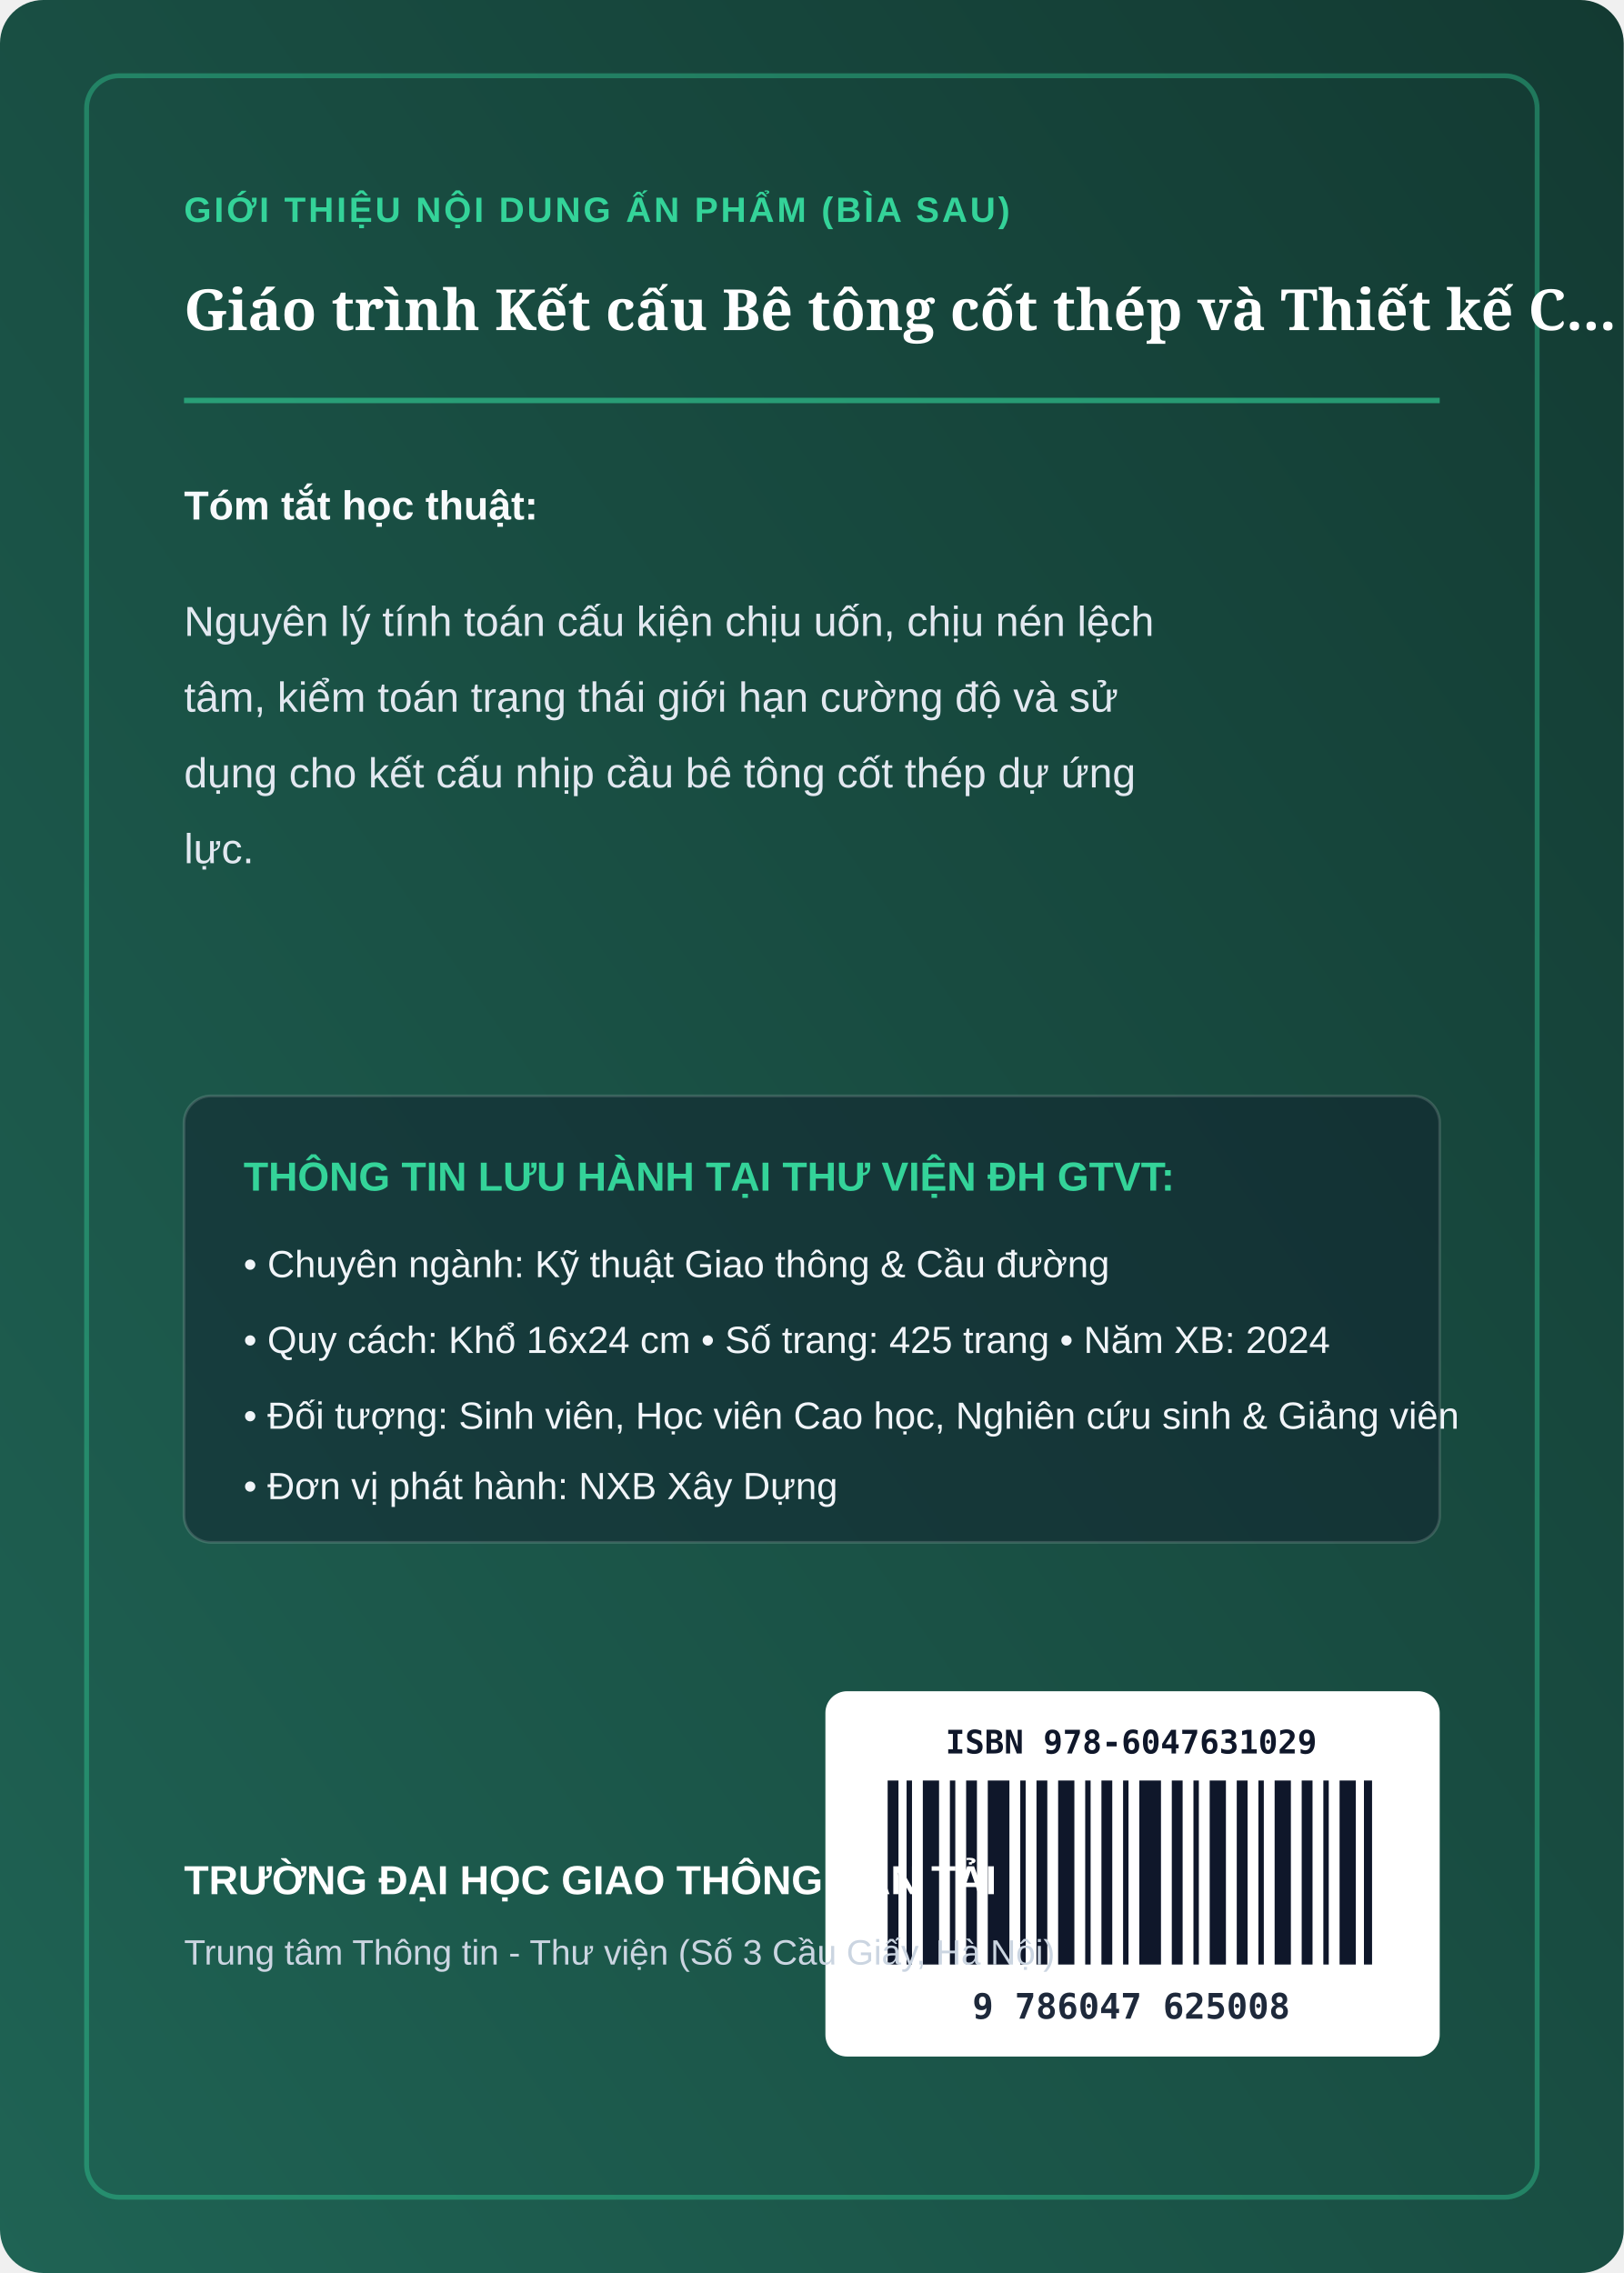
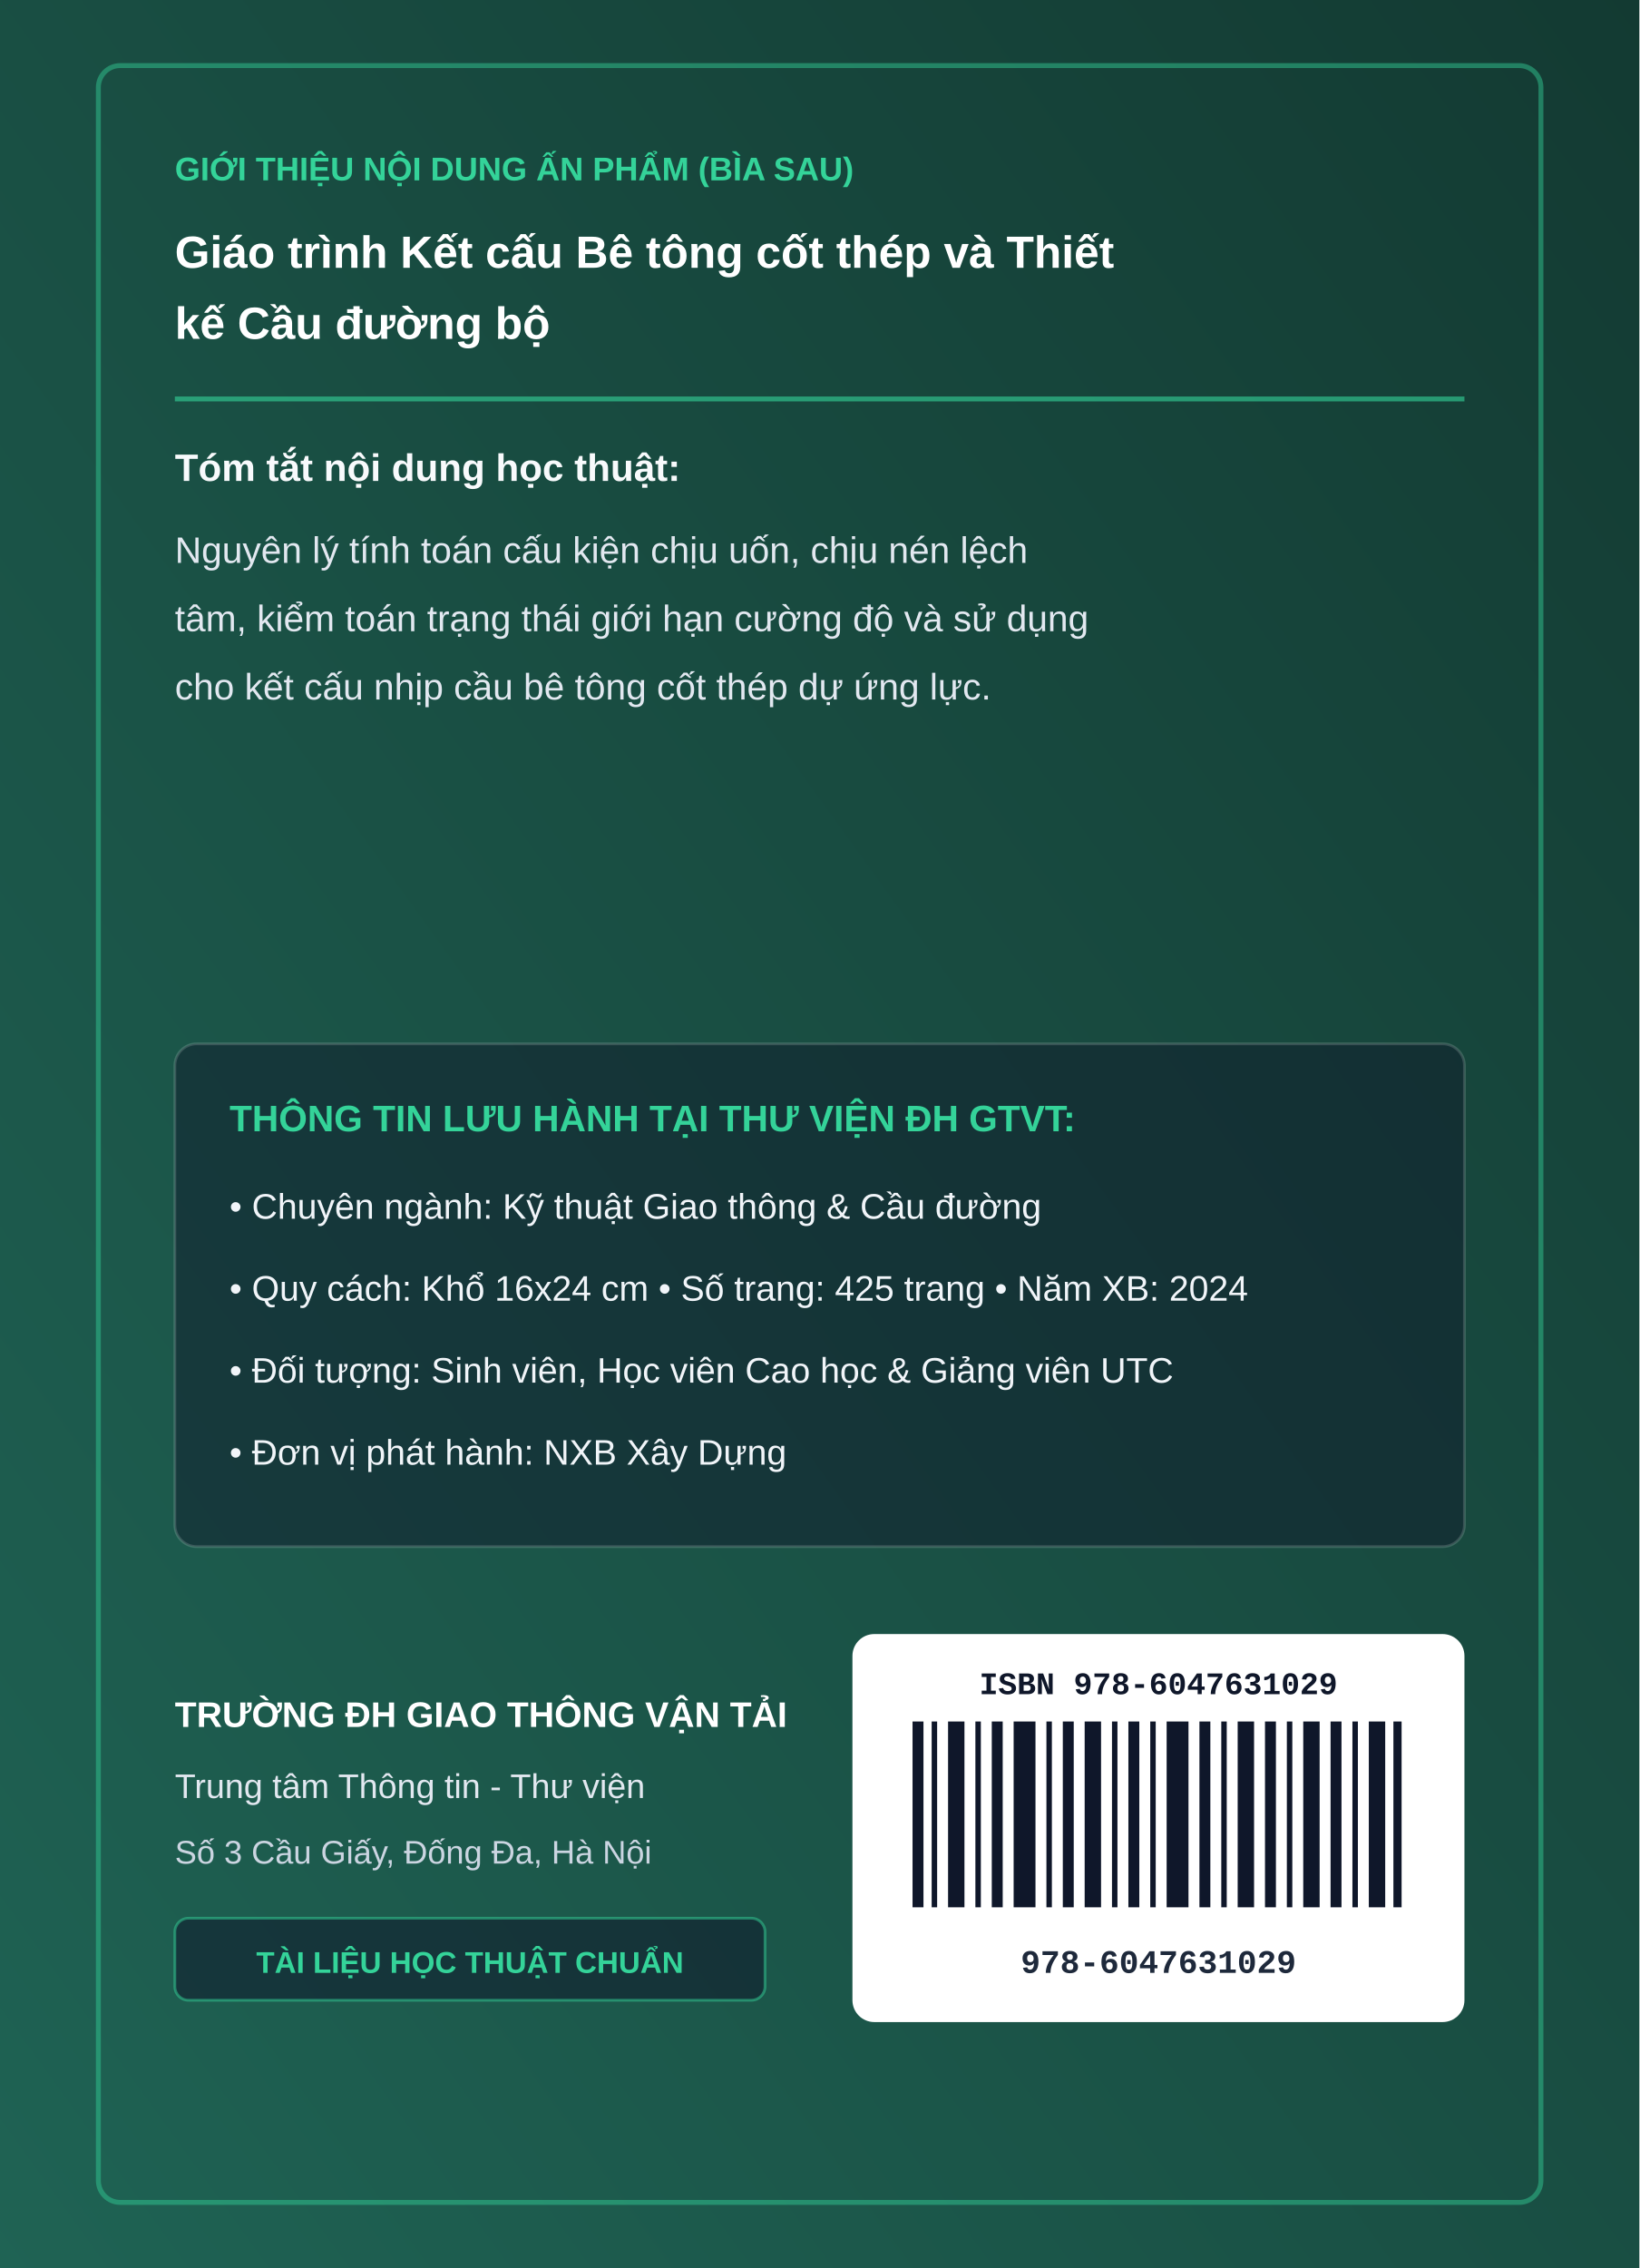
- <svg xmlns="http://www.w3.org/2000/svg" viewBox="0 0 600 840" width="600" height="840">
+ <svg xmlns="http://www.w3.org/2000/svg" viewBox="0 0 600 830" width="600" height="830">
  <defs>
    <linearGradient id="bgBack" x1="1" y1="0" x2="0" y2="1">
      <stop offset="0%" stop-color="#133A32" />
      <stop offset="100%" stop-color="#1F6354" />
    </linearGradient>
+     <clipPath id="backClip">
+       <rect x="40" y="28" width="520" height="774" rx="8" />
+     </clipPath>
  </defs>
-   <rect width="600" height="840" rx="16" fill="url(#bgBack)" />
-   <rect x="32" y="28" width="536" height="784" rx="12" fill="none" stroke="#34D399" stroke-width="1.8" stroke-opacity="0.4" />
-   <text x="68" y="82" font-family="Segoe UI, Arial, sans-serif" font-size="13" font-weight="700" fill="#34D399" letter-spacing="1">GIỚI THIỆU NỘI DUNG ẤN PHẨM (BÌA SAU)</text>
-   <text x="68" y="122" font-family="Georgia, serif" font-size="21" font-weight="700" fill="#FFFFFF">Giáo trình Kết cấu Bê tông cốt thép và Thiết kế C...</text>
-   <line x1="68" y1="148" x2="532" y2="148" stroke="#34D399" stroke-width="2" stroke-opacity="0.6" />
-   <text x="68" y="192" font-family="Segoe UI, Arial, sans-serif" font-size="15" font-weight="700" fill="#F8FAFC">Tóm tắt học thuật:</text>
-   <text x="68" y="235" font-family="Segoe UI, Arial, sans-serif" font-size="15.5" fill="#E2E8F0">Nguyên lý tính toán cấu kiện chịu uốn, chịu nén lệch</text>
-   <text x="68" y="263" font-family="Segoe UI, Arial, sans-serif" font-size="15.5" fill="#E2E8F0">tâm, kiểm toán trạng thái giới hạn cường độ và sử</text>
-   <text x="68" y="291" font-family="Segoe UI, Arial, sans-serif" font-size="15.5" fill="#E2E8F0">dụng cho kết cấu nhịp cầu bê tông cốt thép dự ứng</text>
-   <text x="68" y="319" font-family="Segoe UI, Arial, sans-serif" font-size="15.5" fill="#E2E8F0">lực.</text>
-   <rect x="68" y="405" width="464" height="165" rx="10" fill="#0F172A" fill-opacity="0.42" stroke="#FFFFFF" stroke-opacity="0.15" />
-   <text x="90" y="440" font-family="Segoe UI, Arial, sans-serif" font-size="15" font-weight="700" fill="#34D399">THÔNG TIN LƯU HÀNH TẠI THƯ VIỆN ĐH GTVT:</text>
-   <text x="90" y="472" font-family="Segoe UI, Arial, sans-serif" font-size="14" fill="#F1F5F9">• Chuyên ngành: Kỹ thuật Giao thông &amp; Cầu đường</text>
-   <text x="90" y="500" font-family="Segoe UI, Arial, sans-serif" font-size="14" fill="#F1F5F9">• Quy cách: Khổ 16x24 cm • Số trang: 425 trang • Năm XB: 2024</text>
-   <text x="90" y="528" font-family="Segoe UI, Arial, sans-serif" font-size="14" fill="#F1F5F9">• Đối tượng: Sinh viên, Học viên Cao học, Nghiên cứu sinh &amp; Giảng viên</text>
-   <text x="90" y="554" font-family="Segoe UI, Arial, sans-serif" font-size="14" fill="#F1F5F9">• Đơn vị phát hành: NXB Xây Dựng</text>
-   <rect x="305" y="625" width="227" height="135" rx="8" fill="#FFFFFF" />
-   <text x="418" y="648" font-family="Consolas, monospace" font-size="12" font-weight="700" fill="#0F172A" text-anchor="middle">ISBN 978-6047631029</text>
-   <g fill="#0F172A" transform="translate(328, 658)">
-     <rect x="0" y="0" width="4" height="68" />
-     <rect x="7" y="0" width="2" height="68" />
-     <rect x="13" y="0" width="6" height="68" />
-     <rect x="23" y="0" width="2" height="68" />
-     <rect x="29" y="0" width="4" height="68" />
-     <rect x="37" y="0" width="8" height="68" />
-     <rect x="49" y="0" width="2" height="68" />
-     <rect x="55" y="0" width="4" height="68" />
-     <rect x="63" y="0" width="6" height="68" />
-     <rect x="73" y="0" width="2" height="68" />
-     <rect x="79" y="0" width="4" height="68" />
-     <rect x="87" y="0" width="2" height="68" />
-     <rect x="93" y="0" width="8" height="68" />
-     <rect x="105" y="0" width="4" height="68" />
-     <rect x="113" y="0" width="2" height="68" />
-     <rect x="119" y="0" width="6" height="68" />
-     <rect x="129" y="0" width="4" height="68" />
-     <rect x="137" y="0" width="2" height="68" />
-     <rect x="143" y="0" width="6" height="68" />
-     <rect x="153" y="0" width="4" height="68" />
-     <rect x="161" y="0" width="2" height="68" />
-     <rect x="167" y="0" width="6" height="68" />
-     <rect x="176" y="0" width="3" height="68" />
+   <rect width="600" height="830" fill="url(#bgBack)" />
+   <rect x="36" y="24" width="528" height="782" rx="8" fill="none" stroke="#34D399" stroke-width="1.8" stroke-opacity="0.45" />
+   <g clip-path="url(#backClip)">
+     <text x="64" y="66" font-family="'Segoe UI', Arial, sans-serif" font-size="12" font-weight="700" fill="#34D399">GIỚI THIỆU NỘI DUNG ẤN PHẨM (BÌA SAU)</text>
+     <text x="64" y="98" font-family="'Segoe UI', Arial, sans-serif" font-size="16.5" font-weight="700" fill="#FFFFFF">Giáo trình Kết cấu Bê tông cốt thép và Thiết</text>
+     <text x="64" y="124" font-family="'Segoe UI', Arial, sans-serif" font-size="16.5" font-weight="700" fill="#FFFFFF">kế Cầu đường bộ</text>
+     <line x1="64" y1="146" x2="536" y2="146" stroke="#34D399" stroke-width="1.8" stroke-opacity="0.6" />
+     <text x="64" y="176" font-family="'Segoe UI', Arial, sans-serif" font-size="14" font-weight="700" fill="#F8FAFC">Tóm tắt nội dung học thuật:</text>
+     <text x="64" y="206" font-family="'Segoe UI', Arial, sans-serif" font-size="13.5" fill="#E2E8F0">Nguyên lý tính toán cấu kiện chịu uốn, chịu nén lệch</text>
+     <text x="64" y="231" font-family="'Segoe UI', Arial, sans-serif" font-size="13.5" fill="#E2E8F0">tâm, kiểm toán trạng thái giới hạn cường độ và sử dụng</text>
+     <text x="64" y="256" font-family="'Segoe UI', Arial, sans-serif" font-size="13.5" fill="#E2E8F0">cho kết cấu nhịp cầu bê tông cốt thép dự ứng lực.</text>
+     <rect x="64" y="382" width="472" height="184" rx="8" fill="#0F172A" fill-opacity="0.48" stroke="#FFFFFF" stroke-opacity="0.16" />
+     <text x="84" y="414" font-family="'Segoe UI', Arial, sans-serif" font-size="13.5" font-weight="700" fill="#34D399">THÔNG TIN LƯU HÀNH TẠI THƯ VIỆN ĐH GTVT:</text>
+     <text x="84" y="446" font-family="'Segoe UI', Arial, sans-serif" font-size="13" fill="#F1F5F9">• Chuyên ngành: Kỹ thuật Giao thông &amp; Cầu đường</text>
+     <text x="84" y="476" font-family="'Segoe UI', Arial, sans-serif" font-size="13" fill="#F1F5F9">• Quy cách: Khổ 16x24 cm • Số trang: 425 trang • Năm XB: 2024</text>
+     <text x="84" y="506" font-family="'Segoe UI', Arial, sans-serif" font-size="13" fill="#F1F5F9">• Đối tượng: Sinh viên, Học viên Cao học &amp; Giảng viên UTC</text>
+     <text x="84" y="536" font-family="'Segoe UI', Arial, sans-serif" font-size="13" fill="#F1F5F9">• Đơn vị phát hành: NXB Xây Dựng</text>
+     <text x="64" y="632" font-family="'Segoe UI', Arial, sans-serif" font-size="13" font-weight="700" fill="#FFFFFF">TRƯỜNG ĐH GIAO THÔNG VẬN TẢI</text>
+     <text x="64" y="658" font-family="'Segoe UI', Arial, sans-serif" font-size="12.5" fill="#E2E8F0">Trung tâm Thông tin - Thư viện</text>
+     <text x="64" y="682" font-family="'Segoe UI', Arial, sans-serif" font-size="12" fill="#CBD5E1">Số 3 Cầu Giấy, Đống Đa, Hà Nội</text>
+     <rect x="64" y="702" width="216" height="30" rx="5" fill="#0F172A" fill-opacity="0.55" stroke="#34D399" stroke-opacity="0.5" />
+     <text x="172" y="722" font-family="'Segoe UI', Arial, sans-serif" font-size="11" font-weight="700" fill="#34D399" text-anchor="middle">TÀI LIỆU HỌC THUẬT CHUẨN</text>
+     <rect x="312" y="598" width="224" height="142" rx="8" fill="#FFFFFF" />
+     <text x="424" y="620" font-family="Consolas, 'Courier New', monospace" font-size="11.5" font-weight="700" fill="#0F172A" text-anchor="middle">ISBN 978-6047631029</text>
+     <g fill="#0F172A" transform="translate(334, 630)">
+       <rect x="0" y="0" width="4" height="68" />
+       <rect x="7" y="0" width="2" height="68" />
+       <rect x="13" y="0" width="6" height="68" />
+       <rect x="23" y="0" width="2" height="68" />
+       <rect x="29" y="0" width="4" height="68" />
+       <rect x="37" y="0" width="8" height="68" />
+       <rect x="49" y="0" width="2" height="68" />
+       <rect x="55" y="0" width="4" height="68" />
+       <rect x="63" y="0" width="6" height="68" />
+       <rect x="73" y="0" width="2" height="68" />
+       <rect x="79" y="0" width="4" height="68" />
+       <rect x="87" y="0" width="2" height="68" />
+       <rect x="93" y="0" width="8" height="68" />
+       <rect x="105" y="0" width="4" height="68" />
+       <rect x="113" y="0" width="2" height="68" />
+       <rect x="119" y="0" width="6" height="68" />
+       <rect x="129" y="0" width="4" height="68" />
+       <rect x="137" y="0" width="2" height="68" />
+       <rect x="143" y="0" width="6" height="68" />
+       <rect x="153" y="0" width="4" height="68" />
+       <rect x="161" y="0" width="2" height="68" />
+       <rect x="167" y="0" width="6" height="68" />
+       <rect x="176" y="0" width="3" height="68" />
+     </g>
+     <text x="424" y="722" font-family="Consolas, 'Courier New', monospace" font-size="12" font-weight="700" fill="#1E293B" text-anchor="middle">978-6047631029</text>
  </g>
-   <text x="418" y="746" font-family="Consolas, monospace" font-size="13" font-weight="700" fill="#1E293B" text-anchor="middle">9 786047 625008</text>
-   <text x="68" y="700" font-family="Segoe UI, Arial, sans-serif" font-size="15" font-weight="700" fill="#FFFFFF">TRƯỜNG ĐẠI HỌC GIAO THÔNG VẬN TẢI</text>
-   <text x="68" y="726" font-family="Segoe UI, Arial, sans-serif" font-size="13" fill="#CBD5E1">Trung tâm Thông tin - Thư viện (Số 3 Cầu Giấy, Hà Nội)</text>
</svg>
